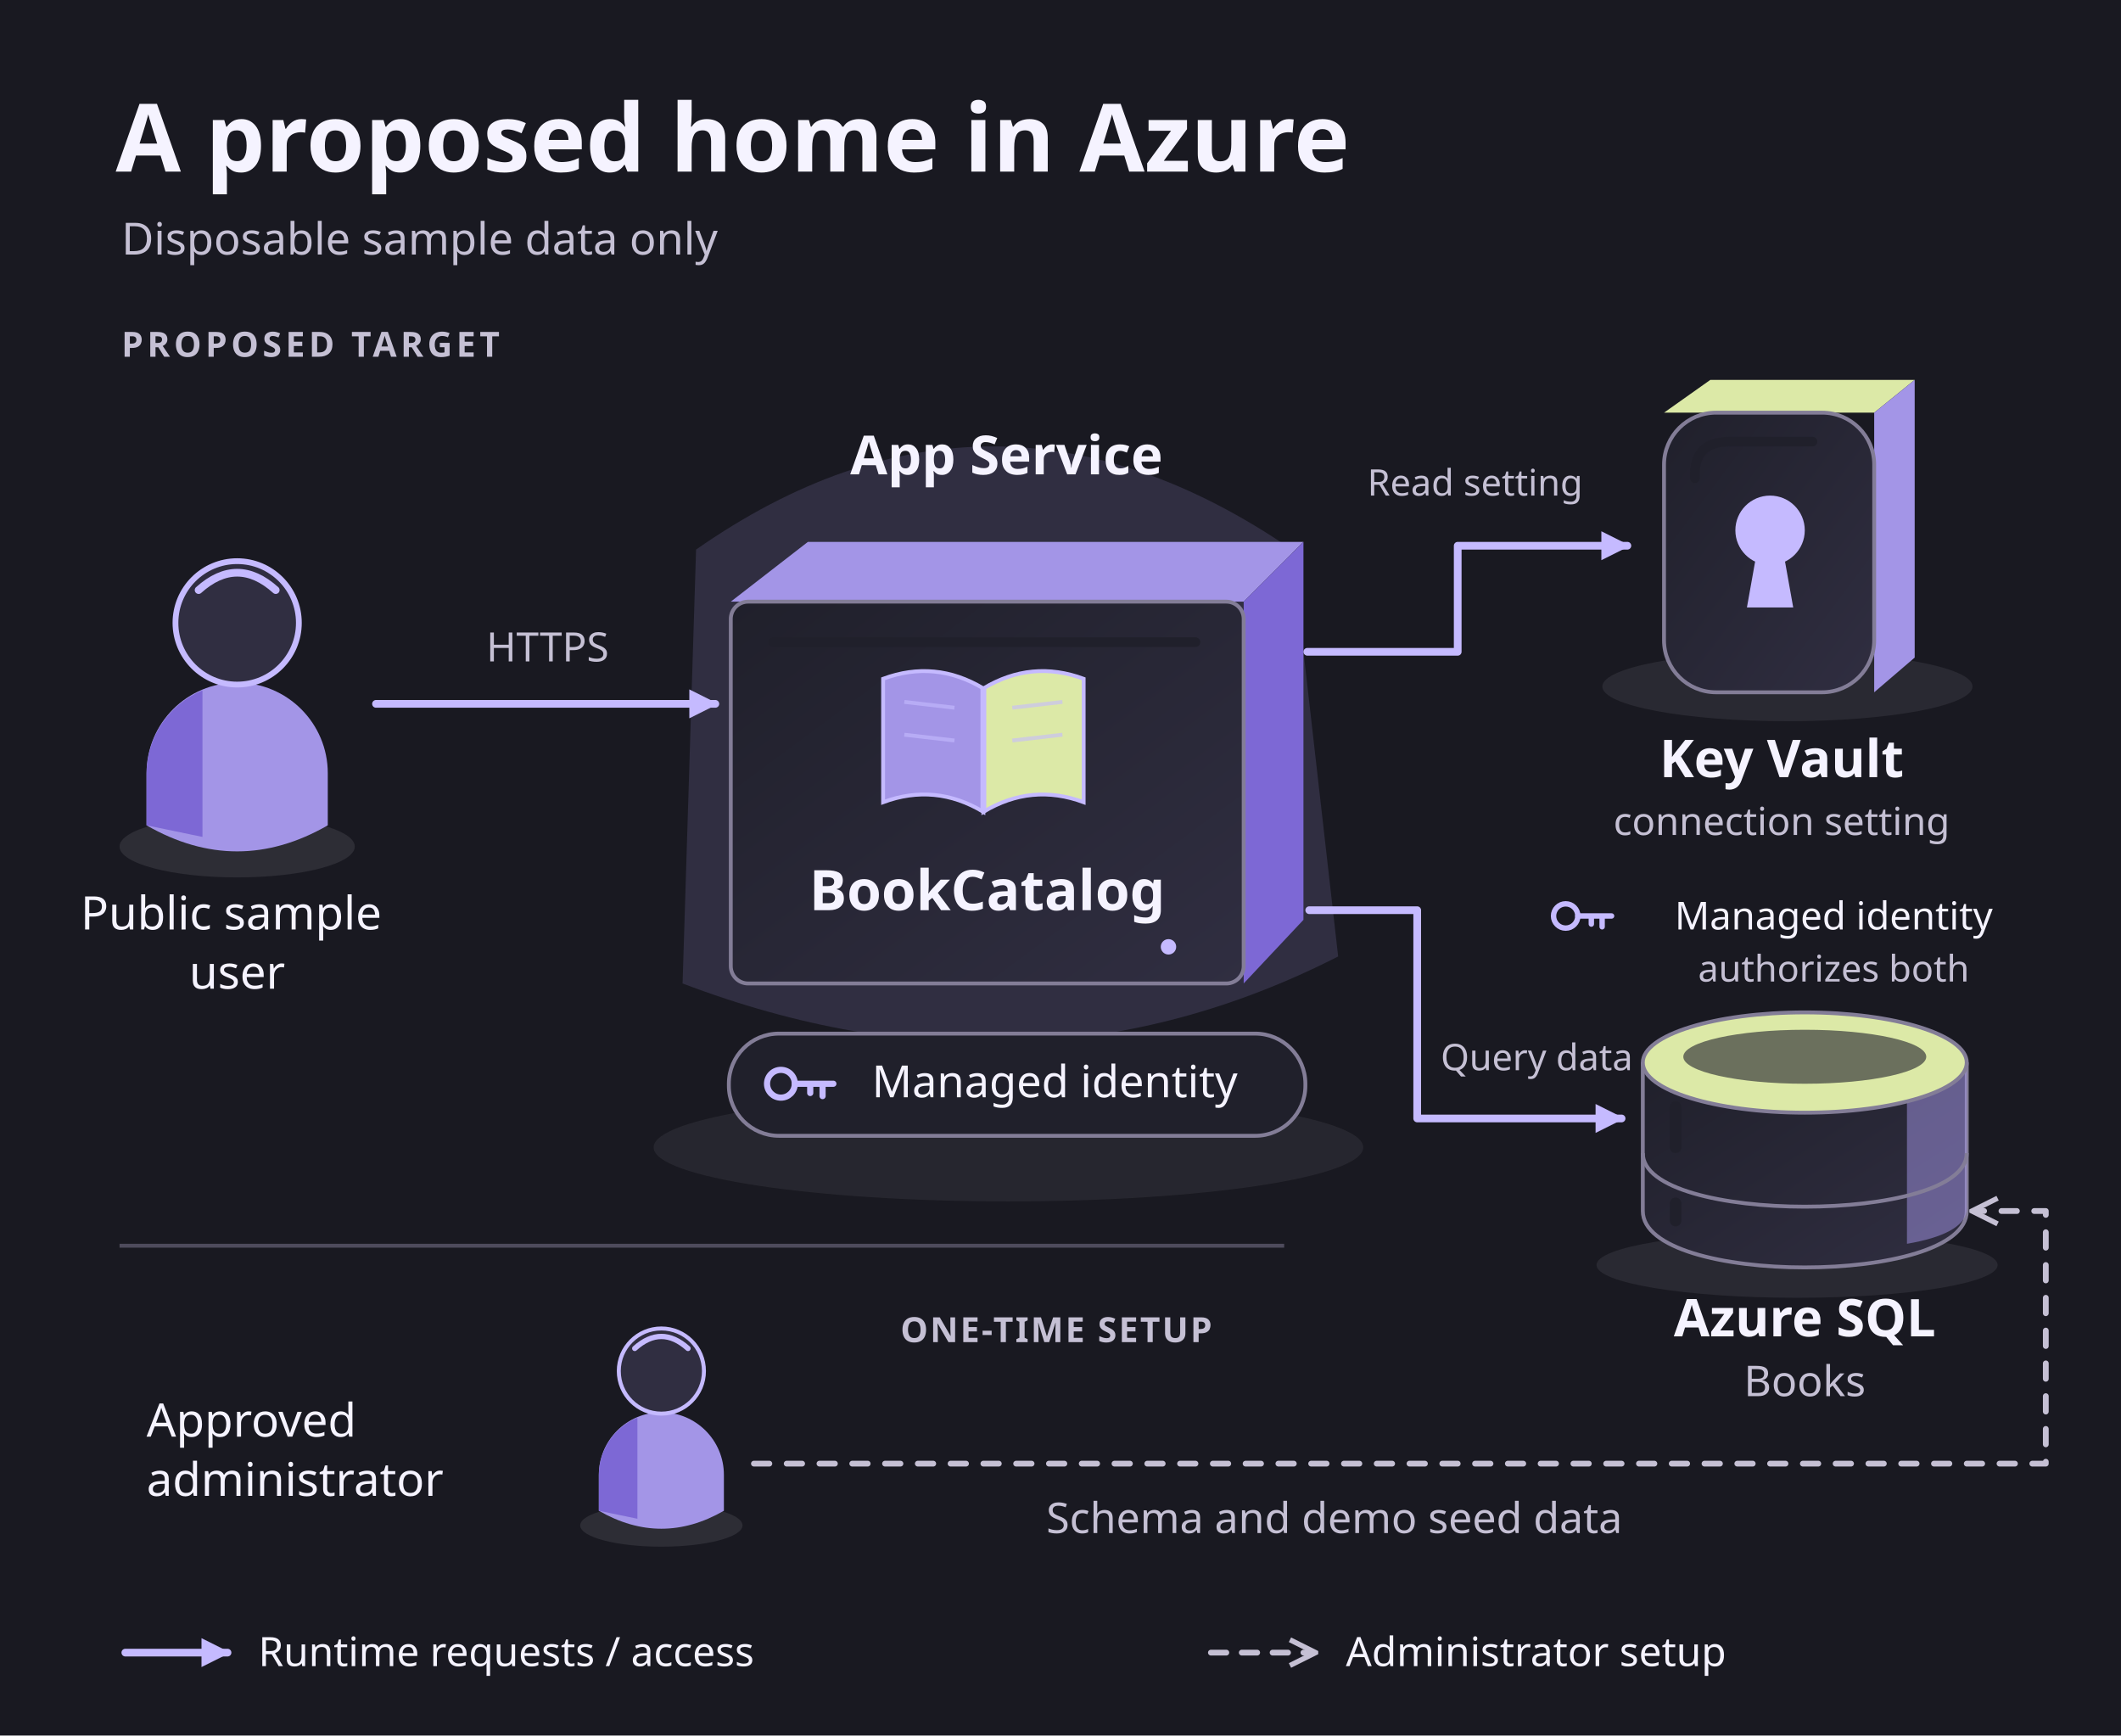
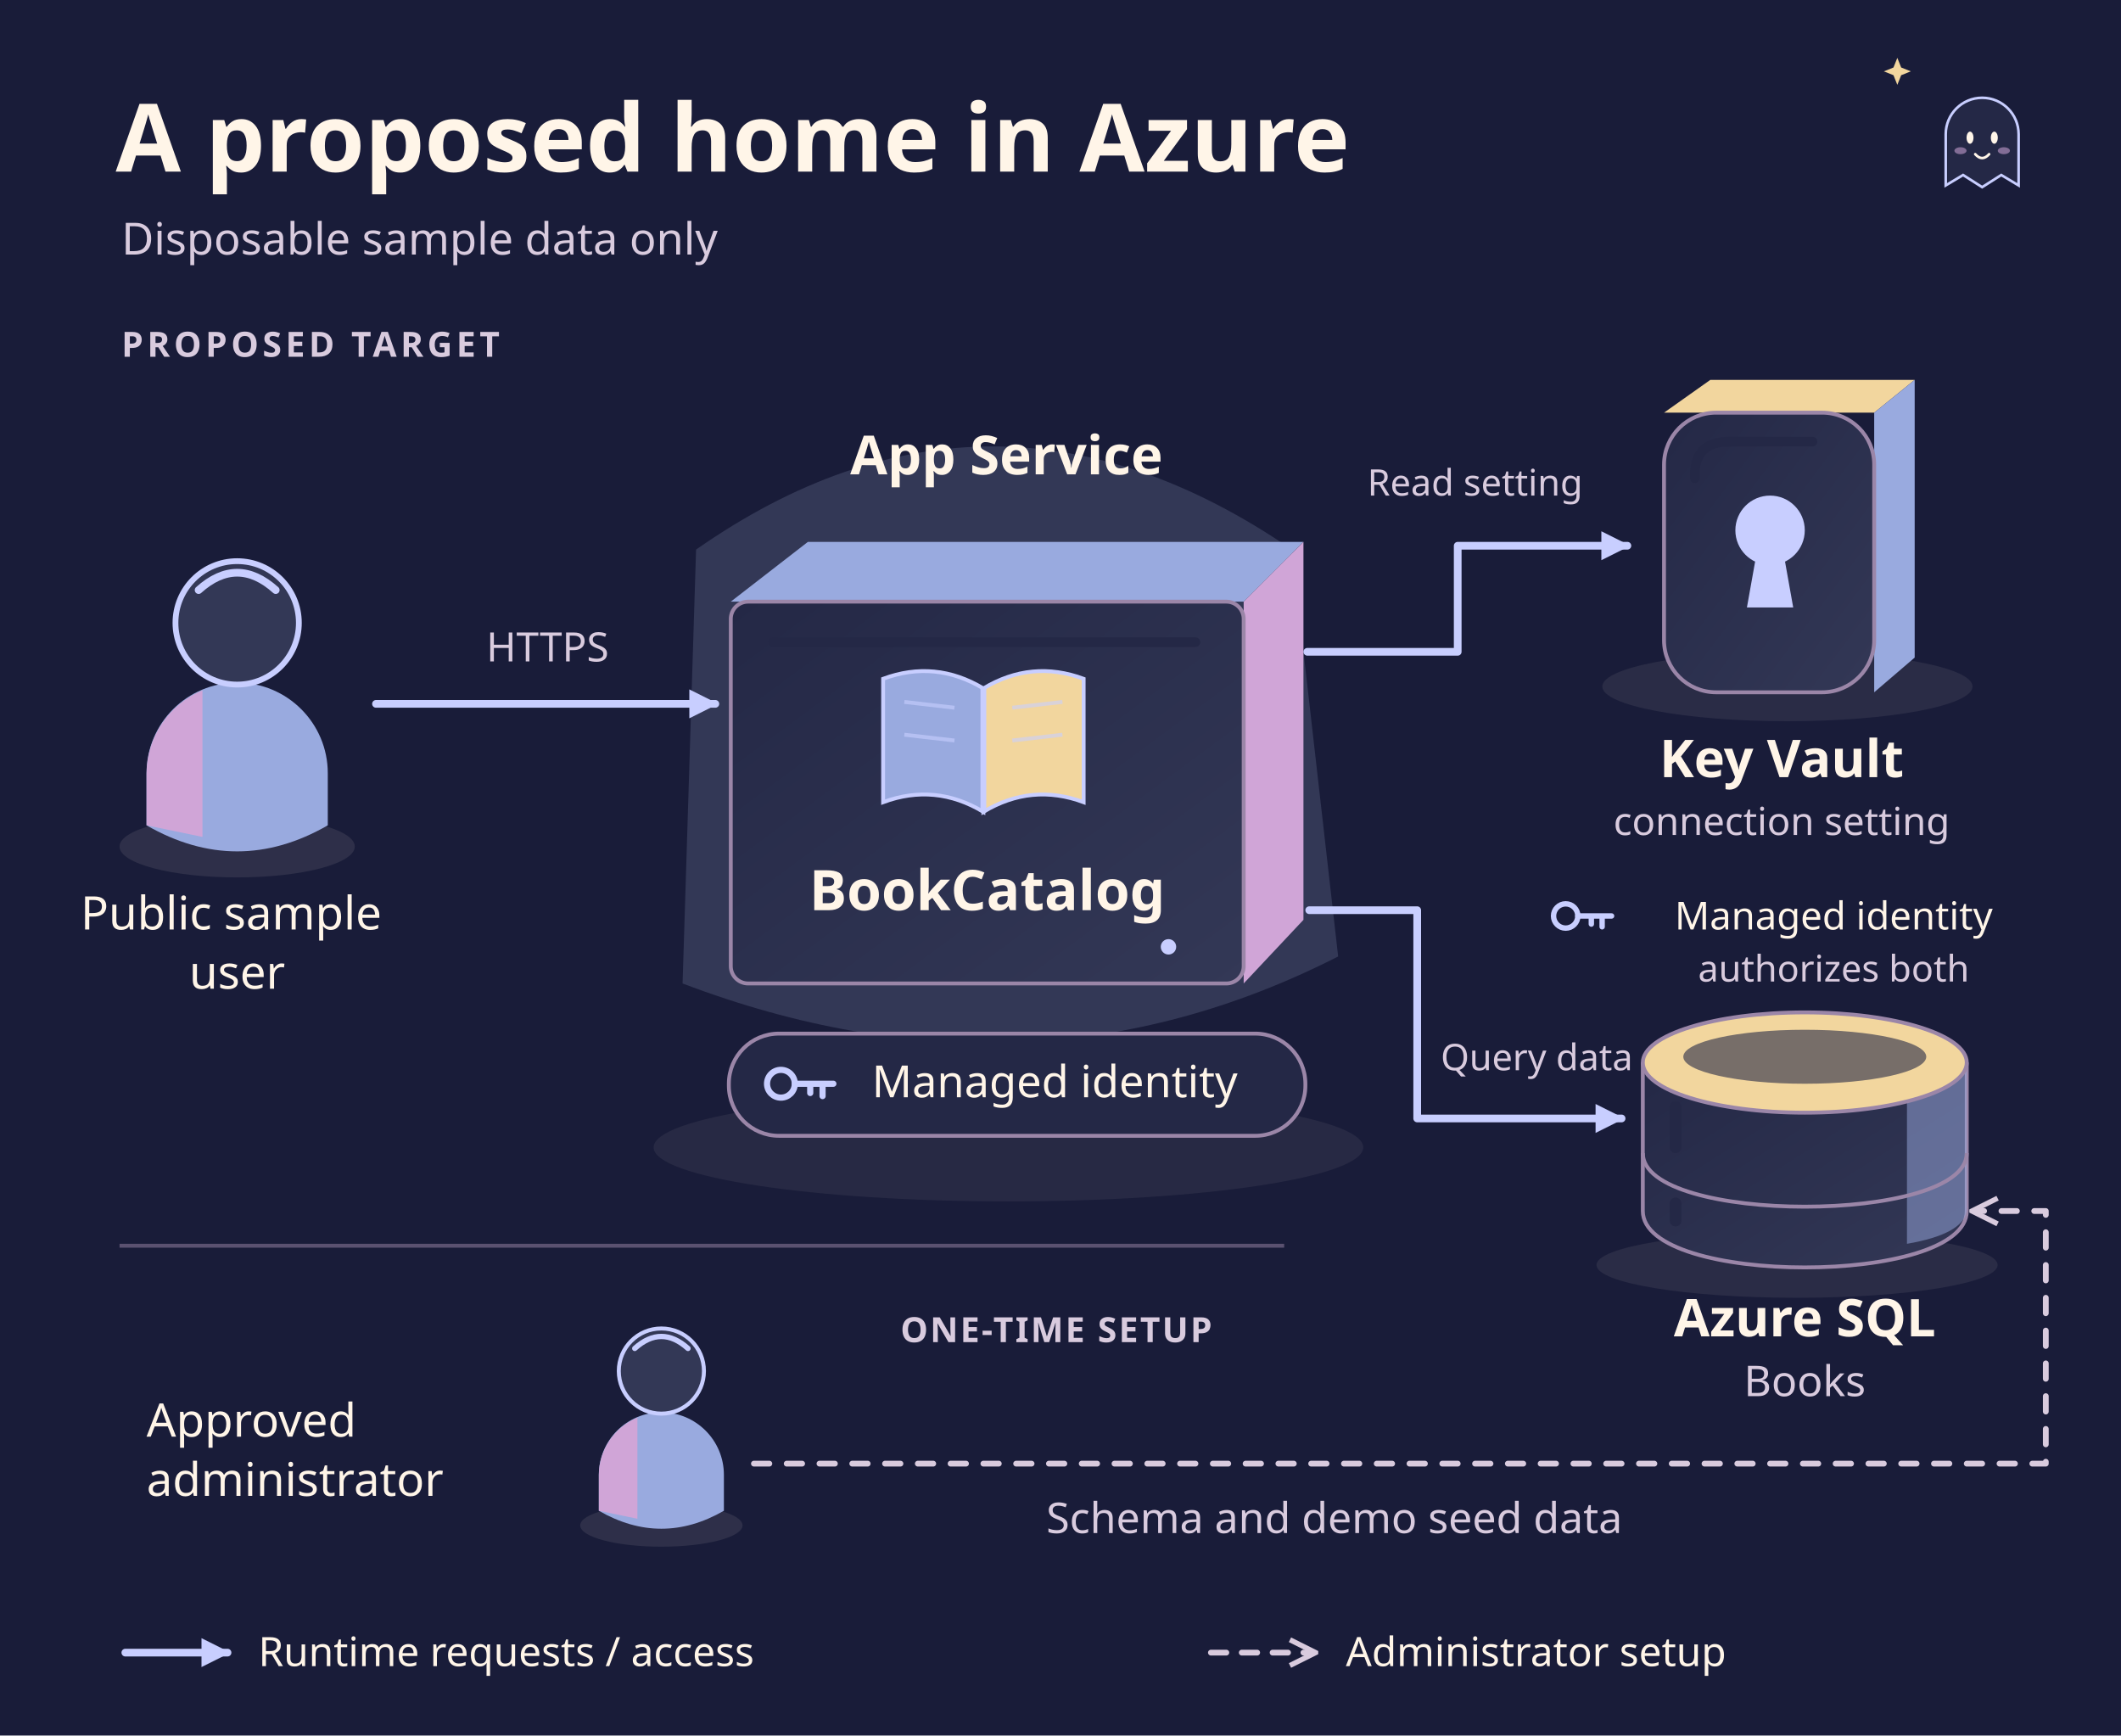
<svg xmlns="http://www.w3.org/2000/svg" width="1100" height="900" viewBox="0 0 1100 900" role="img" aria-labelledby="illustration-azure-dark-title illustration-azure-dark-desc" data-illustration="azure" data-era="2020s" data-theme="dark">
  <defs>
    <marker id="illustration-azure-dark-arrow" viewBox="0 0 12 12" refX="10" refY="6" markerWidth="18" markerHeight="18" markerUnits="userSpaceOnUse" orient="auto-start-reverse">
-       <path d="M1 1L11 6 1 11Z" fill="#c5baff" />
+       <path d="M1 1L11 6 1 11Z" fill="#c8ceff" />
    </marker>
    <marker id="illustration-azure-dark-return" viewBox="0 0 12 12" refX="10" refY="6" markerWidth="16" markerHeight="16" markerUnits="userSpaceOnUse" orient="auto-start-reverse">
-       <path d="M1 1L11 6 1 11" fill="none" stroke="#c5c0d4" stroke-width="2" />
+       <path d="M1 1L11 6 1 11" fill="none" stroke="#d9cbde" stroke-width="2" />
    </marker>
    <marker id="illustration-azure-dark-trail" viewBox="0 0 12 12" refX="10" refY="6" markerWidth="18" markerHeight="18" markerUnits="userSpaceOnUse" orient="auto">
-       <path d="M1 1L11 6 1 11Z" fill="#20202b" />
+       <path d="M1 1L11 6 1 11Z" fill="#242846" />
    </marker>
    <linearGradient id="illustration-azure-dark-sculpture" x1="0" y1="0" x2="1" y2="1">
-       <stop stop-color="#20202b" />
-       <stop offset="1" stop-color="#302e41" />
+       <stop stop-color="#242846" />
+       <stop offset="1" stop-color="#333856" />
    </linearGradient>
  </defs>
-   <rect width="1100" height="900" fill="#191921" />
-   <text x="60" y="89" fill="#f5f3ff" font-size="49" font-weight="700" text-anchor="start" font-family="Trebuchet MS, Verdana, sans-serif" letter-spacing="0">
+   <rect width="1100" height="900" fill="#191c39" />
+   <text x="60" y="89" fill="#fff5e8" font-size="49" font-weight="700" text-anchor="start" font-family="Trebuchet MS, Verdana, sans-serif" letter-spacing="0">
    <tspan x="60" dy="0">A proposed home in Azure</tspan>
  </text>
-   <text x="63" y="132" fill="#c5c0d4" font-size="23" font-weight="400" text-anchor="start" font-family="Trebuchet MS, Verdana, sans-serif" letter-spacing="0">
+   <text x="63" y="132" fill="#d9cbde" font-size="23" font-weight="400" text-anchor="start" font-family="Trebuchet MS, Verdana, sans-serif" letter-spacing="0">
    <tspan x="63" dy="0">Disposable sample data only</tspan>
  </text>
-   <text x="63" y="185" fill="#c5c0d4" font-size="18" font-weight="700" text-anchor="start" font-family="Trebuchet MS, Verdana, sans-serif" letter-spacing="2">
+   <text x="63" y="185" fill="#d9cbde" font-size="18" font-weight="700" text-anchor="start" font-family="Trebuchet MS, Verdana, sans-serif" letter-spacing="2">
    <tspan x="63" dy="0">PROPOSED TARGET</tspan>
  </text>
-   <path d="M361 285Q514 178 670 285L694 496Q533 578 354 510Z" fill="#302e41" />
-   <ellipse cx="523" cy="595" rx="184" ry="28" fill="#f5f3ff" opacity=".065" />
-   <ellipse cx="927" cy="356" rx="96" ry="18" fill="#f5f3ff" opacity=".075" />
-   <ellipse cx="932" cy="656" rx="104" ry="17" fill="#f5f3ff" opacity=".075" />
+   <path d="M361 285Q514 178 670 285L694 496Q533 578 354 510Z" fill="#333856" />
+   <ellipse cx="523" cy="595" rx="184" ry="28" fill="#fff5e8" opacity=".065" />
+   <ellipse cx="927" cy="356" rx="96" ry="18" fill="#fff5e8" opacity=".075" />
+   <ellipse cx="932" cy="656" rx="104" ry="17" fill="#fff5e8" opacity=".075" />
  <g transform="translate(123 352) scale(1)">
-     <ellipse cx="0" cy="87" rx="61" ry="16" fill="#f5f3ff" opacity=".09" />
-     <path d="M-47 76V49a47 47 0 0 1 94 0v27Q0 103-47 76Z" fill="#a395e7" />
-     <path d="M-47 76V49a47 47 0 0 1 29-43v76Z" fill="#7d68d5" />
-     <circle cy="-29" r="32" fill="#302e41" stroke="#c5baff" stroke-width="3" />
-     <path d="M-20-46Q0-64 20-46" fill="none" stroke="#c5baff" stroke-width="4" stroke-linecap="round" />
+     <ellipse cx="0" cy="87" rx="61" ry="16" fill="#fff5e8" opacity=".09" />
+     <path d="M-47 76V49a47 47 0 0 1 94 0v27Q0 103-47 76Z" fill="#99aadf" />
+     <path d="M-47 76V49a47 47 0 0 1 29-43v76Z" fill="#d0a5d7" />
+     <circle cy="-29" r="32" fill="#333856" stroke="#c8ceff" stroke-width="3" />
+     <path d="M-20-46Q0-64 20-46" fill="none" stroke="#c8ceff" stroke-width="4" stroke-linecap="round" />
  </g>
-   <text x="123" y="482" fill="#f5f3ff" font-size="24" font-weight="400" text-anchor="middle" font-family="Trebuchet MS, Verdana, sans-serif" letter-spacing="0">
+   <text x="123" y="482" fill="#fff5e8" font-size="24" font-weight="400" text-anchor="middle" font-family="Trebuchet MS, Verdana, sans-serif" letter-spacing="0">
    <tspan x="123" dy="0">Public sample</tspan>
    <tspan x="123" dy="30.72">user</tspan>
  </text>
-   <path d="M195 365H371" fill="none" stroke="#c5baff" stroke-width="4" stroke-linecap="round" stroke-linejoin="round" opacity="1" marker-end="url(#illustration-azure-dark-arrow)" />
-   <text x="284" y="343" fill="#c5c0d4" font-size="21" font-weight="400" text-anchor="middle" font-family="Trebuchet MS, Verdana, sans-serif" letter-spacing="0">
+   <path d="M195 365H371" fill="none" stroke="#c8ceff" stroke-width="4" stroke-linecap="round" stroke-linejoin="round" opacity="1" marker-end="url(#illustration-azure-dark-arrow)" />
+   <text x="284" y="343" fill="#d9cbde" font-size="21" font-weight="400" text-anchor="middle" font-family="Trebuchet MS, Verdana, sans-serif" letter-spacing="0">
    <tspan x="284" dy="0">HTTPS</tspan>
  </text>
-   <text x="522" y="246" fill="#f5f3ff" font-size="28" font-weight="700" text-anchor="middle" font-family="Trebuchet MS, Verdana, sans-serif" letter-spacing="0">
+   <text x="522" y="246" fill="#fff5e8" font-size="28" font-weight="700" text-anchor="middle" font-family="Trebuchet MS, Verdana, sans-serif" letter-spacing="0">
    <tspan x="522" dy="0">App Service</tspan>
  </text>
  <g>
-     <path d="M379 312L419 281H676L645 312Z" fill="#a395e7" />
-     <path d="M645 312L676 281V477L645 510Z" fill="#7d68d5" />
-     <rect x="379" y="312" width="266" height="198" rx="9" fill="url(#illustration-azure-dark-sculpture)" stroke="#837d97" stroke-width="2" />
-     <path d="M401 333H620" stroke="#20202b" stroke-width="5" stroke-linecap="round" />
+     <path d="M379 312L419 281H676L645 312Z" fill="#99aadf" />
+     <path d="M645 312L676 281V477L645 510Z" fill="#d0a5d7" />
+     <rect x="379" y="312" width="266" height="198" rx="9" fill="url(#illustration-azure-dark-sculpture)" stroke="#9b86a8" stroke-width="2" />
+     <path d="M401 333H620" stroke="#242846" stroke-width="5" stroke-linecap="round" />
    <g transform="translate(510 374)">
-       <path d="M-52-22Q-25-32 0-17V47Q-25 32-52 42Z" fill="#a395e7" stroke="#c5baff" stroke-width="2" />
-       <path d="M0-17Q25-32 52-22V42Q25 32 0 47Z" fill="#dce9a7" stroke="#c5baff" stroke-width="2" />
-       <path d="M0-17V47" stroke="#c5baff" stroke-width="3" />
-       <path d="M-41-10l26 3m-26 14l26 3M15-7l26-3M15 10l26-3" stroke="#c5baff" stroke-width="2" opacity=".6" />
+       <path d="M-52-22Q-25-32 0-17V47Q-25 32-52 42Z" fill="#99aadf" stroke="#c8ceff" stroke-width="2" />
+       <path d="M0-17Q25-32 52-22V42Q25 32 0 47Z" fill="#f2d69e" stroke="#c8ceff" stroke-width="2" />
+       <path d="M0-17V47" stroke="#c8ceff" stroke-width="3" />
+       <path d="M-41-10l26 3m-26 14l26 3M15-7l26-3M15 10l26-3" stroke="#c8ceff" stroke-width="2" opacity=".6" />
    </g>
-     <text x="512" y="472" fill="#f5f3ff" font-size="29" font-weight="700" text-anchor="middle" font-family="Trebuchet MS, Verdana, sans-serif" letter-spacing="0">
+     <text x="512" y="472" fill="#fff5e8" font-size="29" font-weight="700" text-anchor="middle" font-family="Trebuchet MS, Verdana, sans-serif" letter-spacing="0">
      <tspan x="512" dy="0">BookCatalog</tspan>
    </text>
-     <circle cx="606" cy="491" r="4" fill="#c5baff" />
-     <rect x="378" y="536" width="299" height="53" rx="26" fill="#20202b" stroke="#837d97" stroke-width="2" />
-     <g transform="translate(405 562) scale(0.8)" fill="none" stroke="#c5baff" stroke-width="4" stroke-linecap="round" stroke-linejoin="round">
+     <circle cx="606" cy="491" r="4" fill="#c8ceff" />
+     <rect x="378" y="536" width="299" height="53" rx="26" fill="#242846" stroke="#9b86a8" stroke-width="2" />
+     <g transform="translate(405 562) scale(0.8)" fill="none" stroke="#c8ceff" stroke-width="4" stroke-linecap="round" stroke-linejoin="round">
      <circle cx="0" cy="0" r="9" />
      <path d="M9 0h25m-7 0v8m-8-8v6" />
    </g>
-     <text x="547" y="569" fill="#f5f3ff" font-size="23" font-weight="400" text-anchor="middle" font-family="Trebuchet MS, Verdana, sans-serif" letter-spacing="0">
+     <text x="547" y="569" fill="#fff5e8" font-size="23" font-weight="400" text-anchor="middle" font-family="Trebuchet MS, Verdana, sans-serif" letter-spacing="0">
      <tspan x="547" dy="0">Managed identity</tspan>
    </text>
  </g>
-   <path d="M678 338H756V283H844" fill="none" stroke="#c5baff" stroke-width="4" stroke-linecap="round" stroke-linejoin="round" opacity="1" marker-end="url(#illustration-azure-dark-arrow)" />
-   <text x="765" y="257" fill="#c5c0d4" font-size="19" font-weight="400" text-anchor="middle" font-family="Trebuchet MS, Verdana, sans-serif" letter-spacing="0">
+   <path d="M678 338H756V283H844" fill="none" stroke="#c8ceff" stroke-width="4" stroke-linecap="round" stroke-linejoin="round" opacity="1" marker-end="url(#illustration-azure-dark-arrow)" />
+   <text x="765" y="257" fill="#d9cbde" font-size="19" font-weight="400" text-anchor="middle" font-family="Trebuchet MS, Verdana, sans-serif" letter-spacing="0">
    <tspan x="765" dy="0">Read setting</tspan>
  </text>
  <g transform="translate(928 272)">
-     <path d="M-65-58L-41-75H65L44-58Z" fill="#dce9a7" />
-     <path d="M44-58L65-75V69L44 87Z" fill="#a395e7" />
-     <rect x="-65" y="-58" width="109" height="145" rx="27" fill="url(#illustration-azure-dark-sculpture)" stroke="#837d97" stroke-width="2" />
-     <path d="M-49-24Q-50-43-31-43H12" stroke="#20202b" stroke-width="5" fill="none" stroke-linecap="round" />
-     <circle cx="-10" cy="3" r="18" fill="#c5baff" />
-     <path d="M-17 15h14l5 28h-24Z" fill="#c5baff" />
+     <path d="M-65-58L-41-75H65L44-58Z" fill="#f2d69e" />
+     <path d="M44-58L65-75V69L44 87Z" fill="#99aadf" />
+     <rect x="-65" y="-58" width="109" height="145" rx="27" fill="url(#illustration-azure-dark-sculpture)" stroke="#9b86a8" stroke-width="2" />
+     <path d="M-49-24Q-50-43-31-43H12" stroke="#242846" stroke-width="5" fill="none" stroke-linecap="round" />
+     <circle cx="-10" cy="3" r="18" fill="#c8ceff" />
+     <path d="M-17 15h14l5 28h-24Z" fill="#c8ceff" />
  </g>
-   <text x="924" y="403" fill="#f5f3ff" font-size="27" font-weight="700" text-anchor="middle" font-family="Trebuchet MS, Verdana, sans-serif" letter-spacing="0">
+   <text x="924" y="403" fill="#fff5e8" font-size="27" font-weight="700" text-anchor="middle" font-family="Trebuchet MS, Verdana, sans-serif" letter-spacing="0">
    <tspan x="924" dy="0">Key Vault</tspan>
  </text>
-   <text x="924" y="433" fill="#c5c0d4" font-size="20" font-weight="400" text-anchor="middle" font-family="Trebuchet MS, Verdana, sans-serif" letter-spacing="0">
+   <text x="924" y="433" fill="#d9cbde" font-size="20" font-weight="400" text-anchor="middle" font-family="Trebuchet MS, Verdana, sans-serif" letter-spacing="0">
    <tspan x="924" dy="0">connection setting</tspan>
  </text>
-   <path d="M679 472H735V580H841" fill="none" stroke="#c5baff" stroke-width="4" stroke-linecap="round" stroke-linejoin="round" opacity="1" marker-end="url(#illustration-azure-dark-arrow)" />
-   <text x="797" y="555" fill="#c5c0d4" font-size="19" font-weight="400" text-anchor="middle" font-family="Trebuchet MS, Verdana, sans-serif" letter-spacing="0">
+   <path d="M679 472H735V580H841" fill="none" stroke="#c8ceff" stroke-width="4" stroke-linecap="round" stroke-linejoin="round" opacity="1" marker-end="url(#illustration-azure-dark-arrow)" />
+   <text x="797" y="555" fill="#d9cbde" font-size="19" font-weight="400" text-anchor="middle" font-family="Trebuchet MS, Verdana, sans-serif" letter-spacing="0">
    <tspan x="797" dy="0">Query data</tspan>
  </text>
-   <g transform="translate(812 475) scale(0.7)" fill="none" stroke="#c5baff" stroke-width="4" stroke-linecap="round" stroke-linejoin="round">
+   <g transform="translate(812 475) scale(0.7)" fill="none" stroke="#c8ceff" stroke-width="4" stroke-linecap="round" stroke-linejoin="round">
    <circle cx="0" cy="0" r="9" />
    <path d="M9 0h25m-7 0v8m-8-8v6" />
  </g>
-   <text x="951" y="482" fill="#f5f3ff" font-size="20" font-weight="400" text-anchor="middle" font-family="Trebuchet MS, Verdana, sans-serif" letter-spacing="0">
+   <text x="951" y="482" fill="#fff5e8" font-size="20" font-weight="400" text-anchor="middle" font-family="Trebuchet MS, Verdana, sans-serif" letter-spacing="0">
    <tspan x="951" dy="0">Managed identity</tspan>
  </text>
-   <text x="951" y="509" fill="#c5c0d4" font-size="19" font-weight="400" text-anchor="middle" font-family="Trebuchet MS, Verdana, sans-serif" letter-spacing="0">
+   <text x="951" y="509" fill="#d9cbde" font-size="19" font-weight="400" text-anchor="middle" font-family="Trebuchet MS, Verdana, sans-serif" letter-spacing="0">
    <tspan x="951" dy="0">authorizes both</tspan>
  </text>
  <g transform="translate(852 526)">
-     <path d="M0 25V102C0 141 168 141 168 102V25" fill="url(#illustration-azure-dark-sculpture)" stroke="#837d97" stroke-width="2" />
-     <path d="M137 39V119Q166 114 168 102V25Z" fill="#a395e7" opacity=".5" />
-     <ellipse cx="84" cy="25" rx="84" ry="26" fill="#dce9a7" stroke="#837d97" stroke-width="2" />
-     <ellipse cx="84" cy="22" rx="63" ry="14" fill="#20202b" opacity=".6" />
-     <path d="M0 72c0 37 168 37 168 0" fill="none" stroke="#837d97" stroke-width="2" />
-     <path d="M17 48v21m0 29v9" stroke="#20202b" stroke-width="6" stroke-linecap="round" />
+     <path d="M0 25V102C0 141 168 141 168 102V25" fill="url(#illustration-azure-dark-sculpture)" stroke="#9b86a8" stroke-width="2" />
+     <path d="M137 39V119Q166 114 168 102V25Z" fill="#99aadf" opacity=".5" />
+     <ellipse cx="84" cy="25" rx="84" ry="26" fill="#f2d69e" stroke="#9b86a8" stroke-width="2" />
+     <ellipse cx="84" cy="22" rx="63" ry="14" fill="#242846" opacity=".6" />
+     <path d="M0 72c0 37 168 37 168 0" fill="none" stroke="#9b86a8" stroke-width="2" />
+     <path d="M17 48v21m0 29v9" stroke="#242846" stroke-width="6" stroke-linecap="round" />
  </g>
-   <text x="936" y="693" fill="#f5f3ff" font-size="27" font-weight="700" text-anchor="middle" font-family="Trebuchet MS, Verdana, sans-serif" letter-spacing="0">
+   <text x="936" y="693" fill="#fff5e8" font-size="27" font-weight="700" text-anchor="middle" font-family="Trebuchet MS, Verdana, sans-serif" letter-spacing="0">
    <tspan x="936" dy="0">Azure SQL</tspan>
  </text>
-   <text x="936" y="724" fill="#c5c0d4" font-size="22" font-weight="400" text-anchor="middle" font-family="Trebuchet MS, Verdana, sans-serif" letter-spacing="0">
+   <text x="936" y="724" fill="#d9cbde" font-size="22" font-weight="400" text-anchor="middle" font-family="Trebuchet MS, Verdana, sans-serif" letter-spacing="0">
    <tspan x="936" dy="0">Books</tspan>
  </text>
-   <path d="M62 646H666" stroke="#837d97" stroke-width="2" opacity=".5" />
+   <path d="M62 646H666" stroke="#9b86a8" stroke-width="2" opacity=".5" />
  <g transform="translate(343 731) scale(0.69)">
-     <ellipse cx="0" cy="87" rx="61" ry="16" fill="#f5f3ff" opacity=".09" />
-     <path d="M-47 76V49a47 47 0 0 1 94 0v27Q0 103-47 76Z" fill="#a395e7" />
-     <path d="M-47 76V49a47 47 0 0 1 29-43v76Z" fill="#7d68d5" />
-     <circle cy="-29" r="32" fill="#302e41" stroke="#c5baff" stroke-width="3" />
-     <path d="M-20-46Q0-64 20-46" fill="none" stroke="#c5baff" stroke-width="4" stroke-linecap="round" />
+     <ellipse cx="0" cy="87" rx="61" ry="16" fill="#fff5e8" opacity=".09" />
+     <path d="M-47 76V49a47 47 0 0 1 94 0v27Q0 103-47 76Z" fill="#99aadf" />
+     <path d="M-47 76V49a47 47 0 0 1 29-43v76Z" fill="#d0a5d7" />
+     <circle cy="-29" r="32" fill="#333856" stroke="#c8ceff" stroke-width="3" />
+     <path d="M-20-46Q0-64 20-46" fill="none" stroke="#c8ceff" stroke-width="4" stroke-linecap="round" />
  </g>
-   <text x="76" y="745" fill="#f5f3ff" font-size="24" font-weight="400" text-anchor="start" font-family="Trebuchet MS, Verdana, sans-serif" letter-spacing="0">
+   <text x="76" y="745" fill="#fff5e8" font-size="24" font-weight="400" text-anchor="start" font-family="Trebuchet MS, Verdana, sans-serif" letter-spacing="0">
    <tspan x="76" dy="0">Approved</tspan>
    <tspan x="76" dy="30.72">administrator</tspan>
  </text>
-   <text x="467" y="696" fill="#c5c0d4" font-size="18" font-weight="700" text-anchor="start" font-family="Trebuchet MS, Verdana, sans-serif" letter-spacing="1">
+   <text x="467" y="696" fill="#d9cbde" font-size="18" font-weight="700" text-anchor="start" font-family="Trebuchet MS, Verdana, sans-serif" letter-spacing="1">
    <tspan x="467" dy="0">ONE-TIME SETUP</tspan>
  </text>
-   <path d="M391 759H1061V628H1024" fill="none" stroke="#c5c0d4" stroke-width="3" stroke-linecap="round" stroke-linejoin="round" opacity="1" stroke-dasharray="8 9" marker-end="url(#illustration-azure-dark-return)" />
-   <text x="692" y="795" fill="#c5c0d4" font-size="22" font-weight="400" text-anchor="middle" font-family="Trebuchet MS, Verdana, sans-serif" letter-spacing="0">
+   <path d="M391 759H1061V628H1024" fill="none" stroke="#d9cbde" stroke-width="3" stroke-linecap="round" stroke-linejoin="round" opacity="1" stroke-dasharray="8 9" marker-end="url(#illustration-azure-dark-return)" />
+   <text x="692" y="795" fill="#d9cbde" font-size="22" font-weight="400" text-anchor="middle" font-family="Trebuchet MS, Verdana, sans-serif" letter-spacing="0">
    <tspan x="692" dy="0">Schema and demo seed data</tspan>
  </text>
-   <path d="M65 857h53" fill="none" stroke="#c5baff" stroke-width="4" stroke-linecap="round" stroke-linejoin="round" opacity="1" marker-end="url(#illustration-azure-dark-arrow)" />
-   <text x="134" y="864" fill="#f5f3ff" font-size="21" font-weight="400" text-anchor="start" font-family="Trebuchet MS, Verdana, sans-serif" letter-spacing="0">
+   <path d="M65 857h53" fill="none" stroke="#c8ceff" stroke-width="4" stroke-linecap="round" stroke-linejoin="round" opacity="1" marker-end="url(#illustration-azure-dark-arrow)" />
+   <text x="134" y="864" fill="#fff5e8" font-size="21" font-weight="400" text-anchor="start" font-family="Trebuchet MS, Verdana, sans-serif" letter-spacing="0">
    <tspan x="134" dy="0">Runtime requests / access</tspan>
  </text>
-   <path d="M628 857h53" fill="none" stroke="#c5c0d4" stroke-width="3" stroke-linecap="round" stroke-linejoin="round" opacity="1" stroke-dasharray="8 8" marker-end="url(#illustration-azure-dark-return)" />
-   <text x="698" y="864" fill="#f5f3ff" font-size="21" font-weight="400" text-anchor="start" font-family="Trebuchet MS, Verdana, sans-serif" letter-spacing="0">
+   <path d="M628 857h53" fill="none" stroke="#d9cbde" stroke-width="3" stroke-linecap="round" stroke-linejoin="round" opacity="1" stroke-dasharray="8 8" marker-end="url(#illustration-azure-dark-return)" />
+   <text x="698" y="864" fill="#fff5e8" font-size="21" font-weight="400" text-anchor="start" font-family="Trebuchet MS, Verdana, sans-serif" letter-spacing="0">
    <tspan x="698" dy="0">Administrator setup</tspan>
  </text>
+   <g aria-hidden="true">
+     <g transform="translate(1028 75) scale(0.45)">
+       <path d="M-42 47V-12a42 42 0 0 1 84 0v59L22 35 0 49-22 35Z" fill="#242846" stroke="#c8ceff" stroke-width="3" />
+       <ellipse cx="-14" cy="-8" rx="4" ry="7" fill="#fff5e8" />
+       <ellipse cx="14" cy="-8" rx="4" ry="7" fill="#fff5e8" />
+       <path d="M-8 11q8 9 16 0" fill="none" stroke="#fff5e8" stroke-width="3" stroke-linecap="round" />
+       <ellipse cx="-25" cy="7" rx="7" ry="4" fill="#d0a5d7" opacity=".55" />
+       <ellipse cx="25" cy="7" rx="7" ry="4" fill="#d0a5d7" opacity=".55" />
+     </g>
+     <path transform="translate(984 37) scale(0.5)" d="M0-14 4-4 14 0 4 4 0 14-4 4-14 0-4-4Z" fill="#f2d69e" />
+   </g>
</svg>
